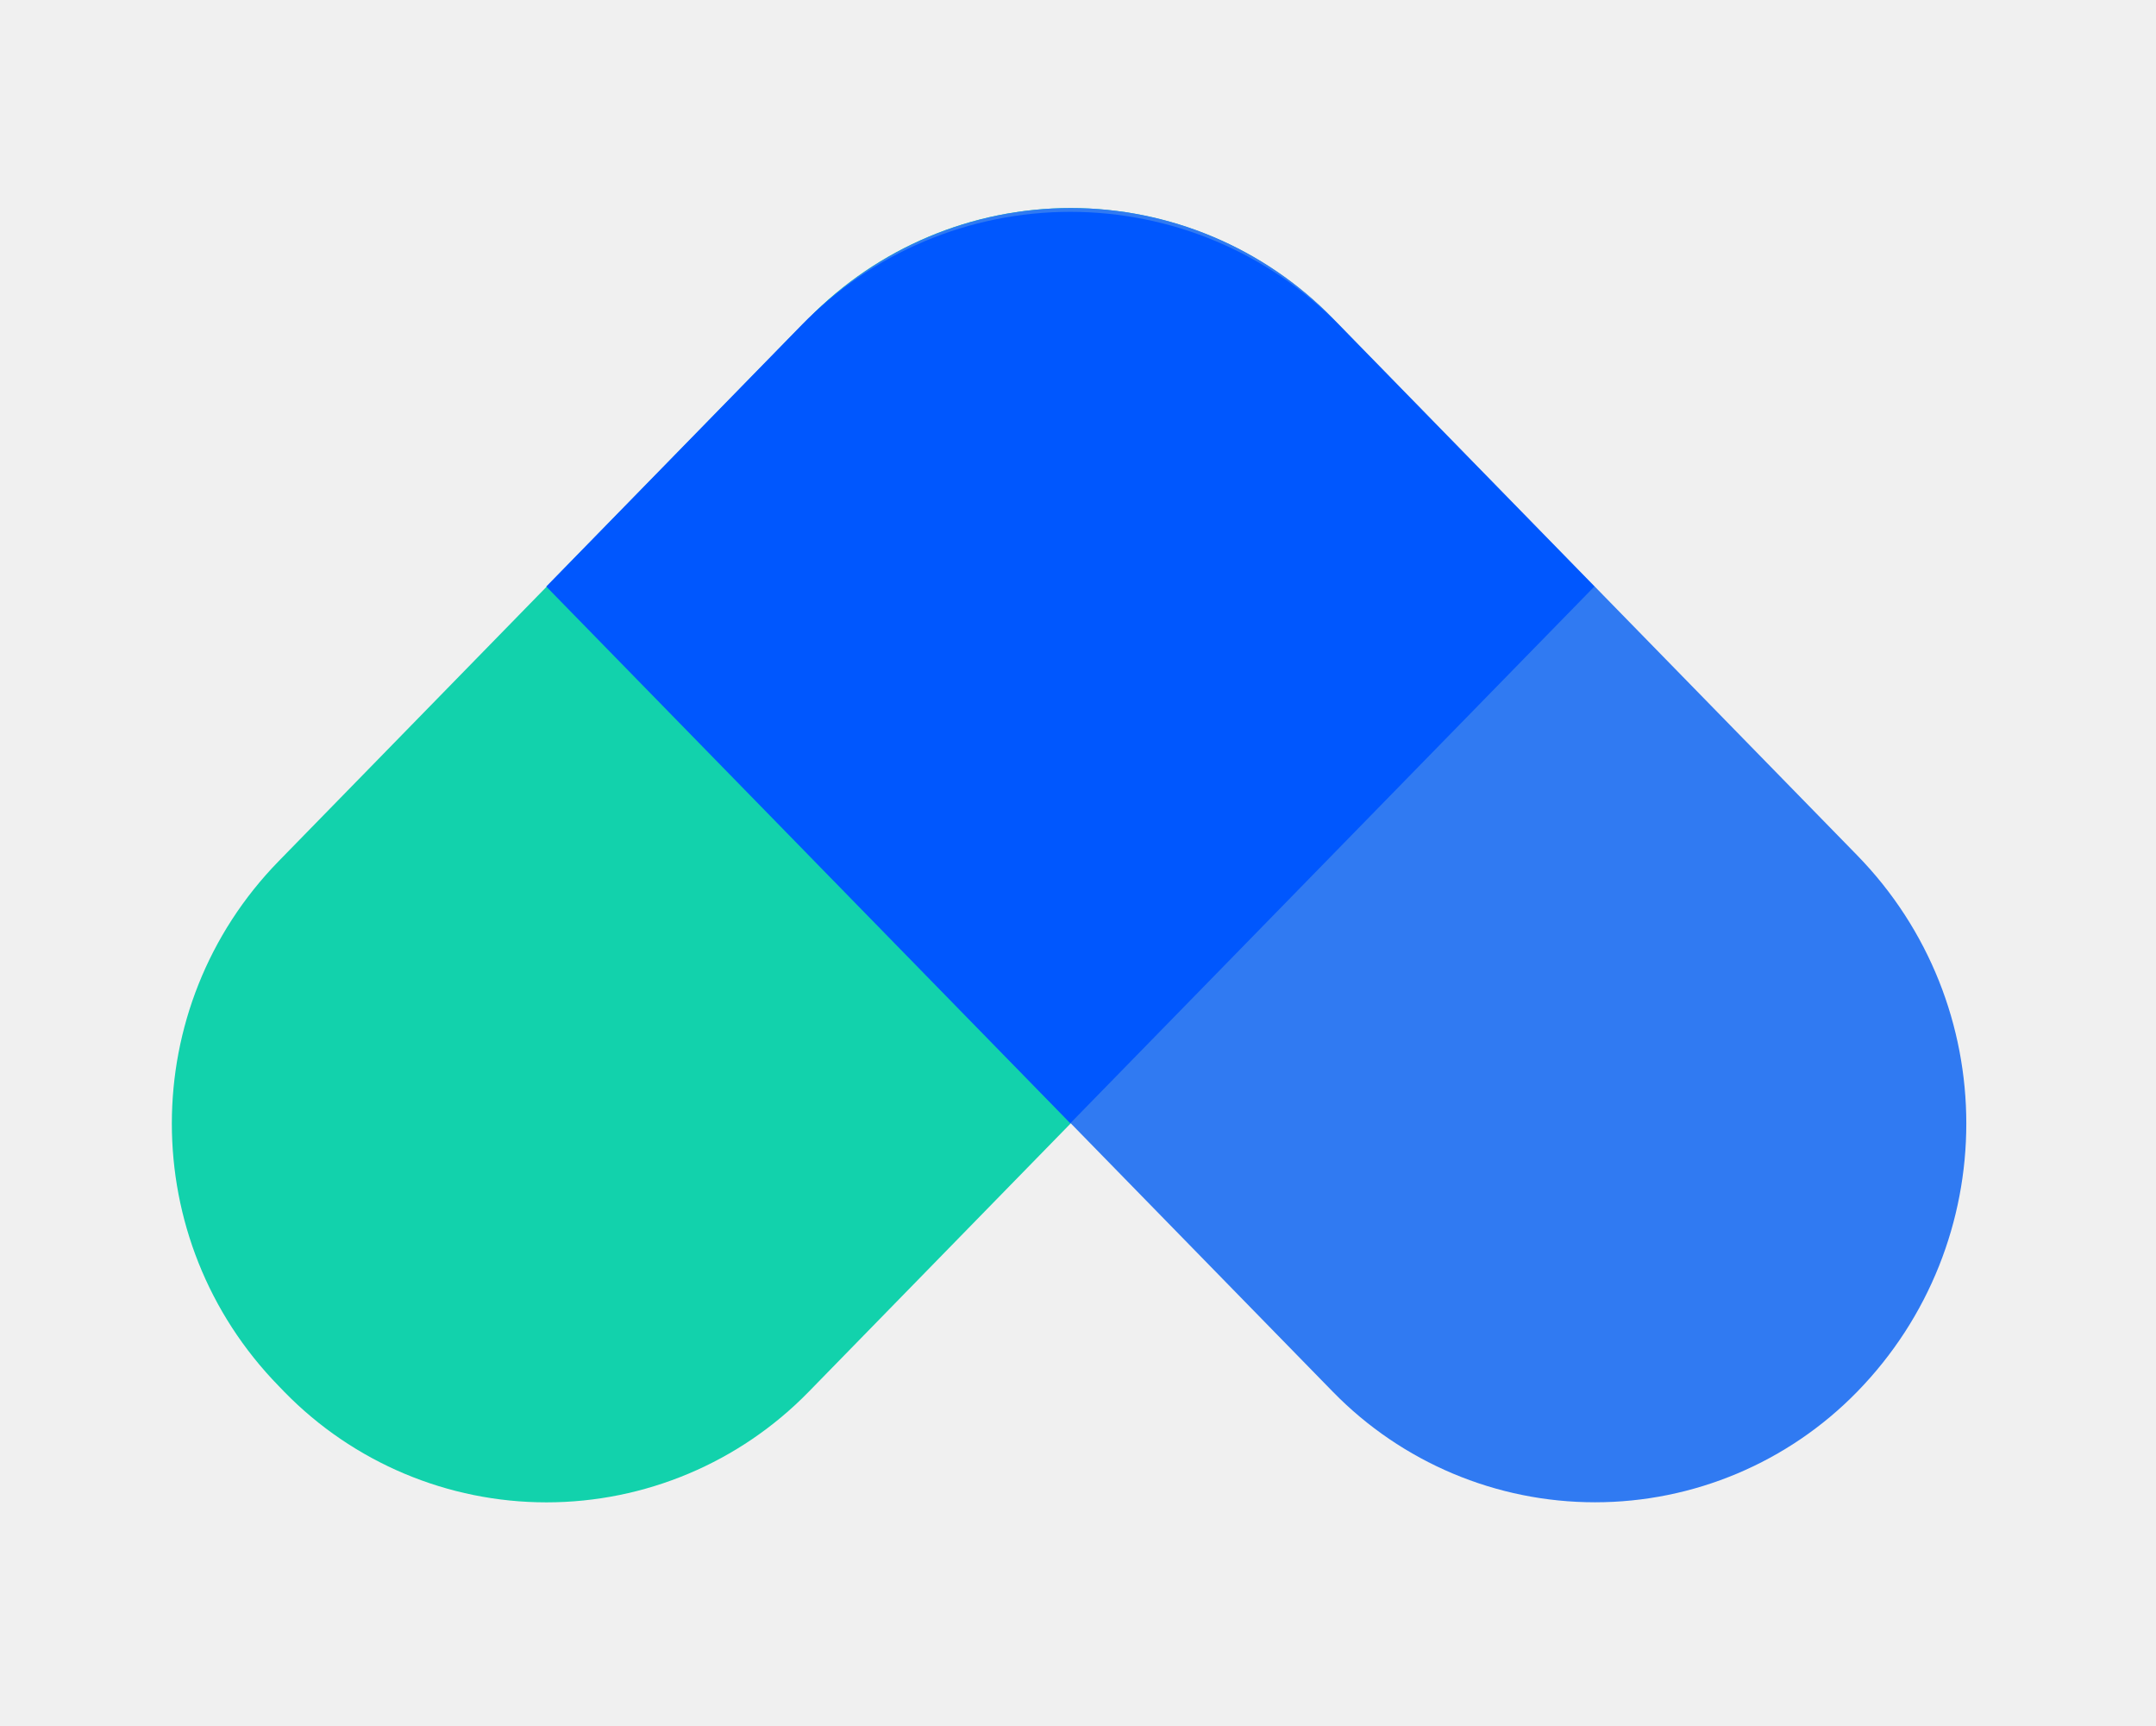
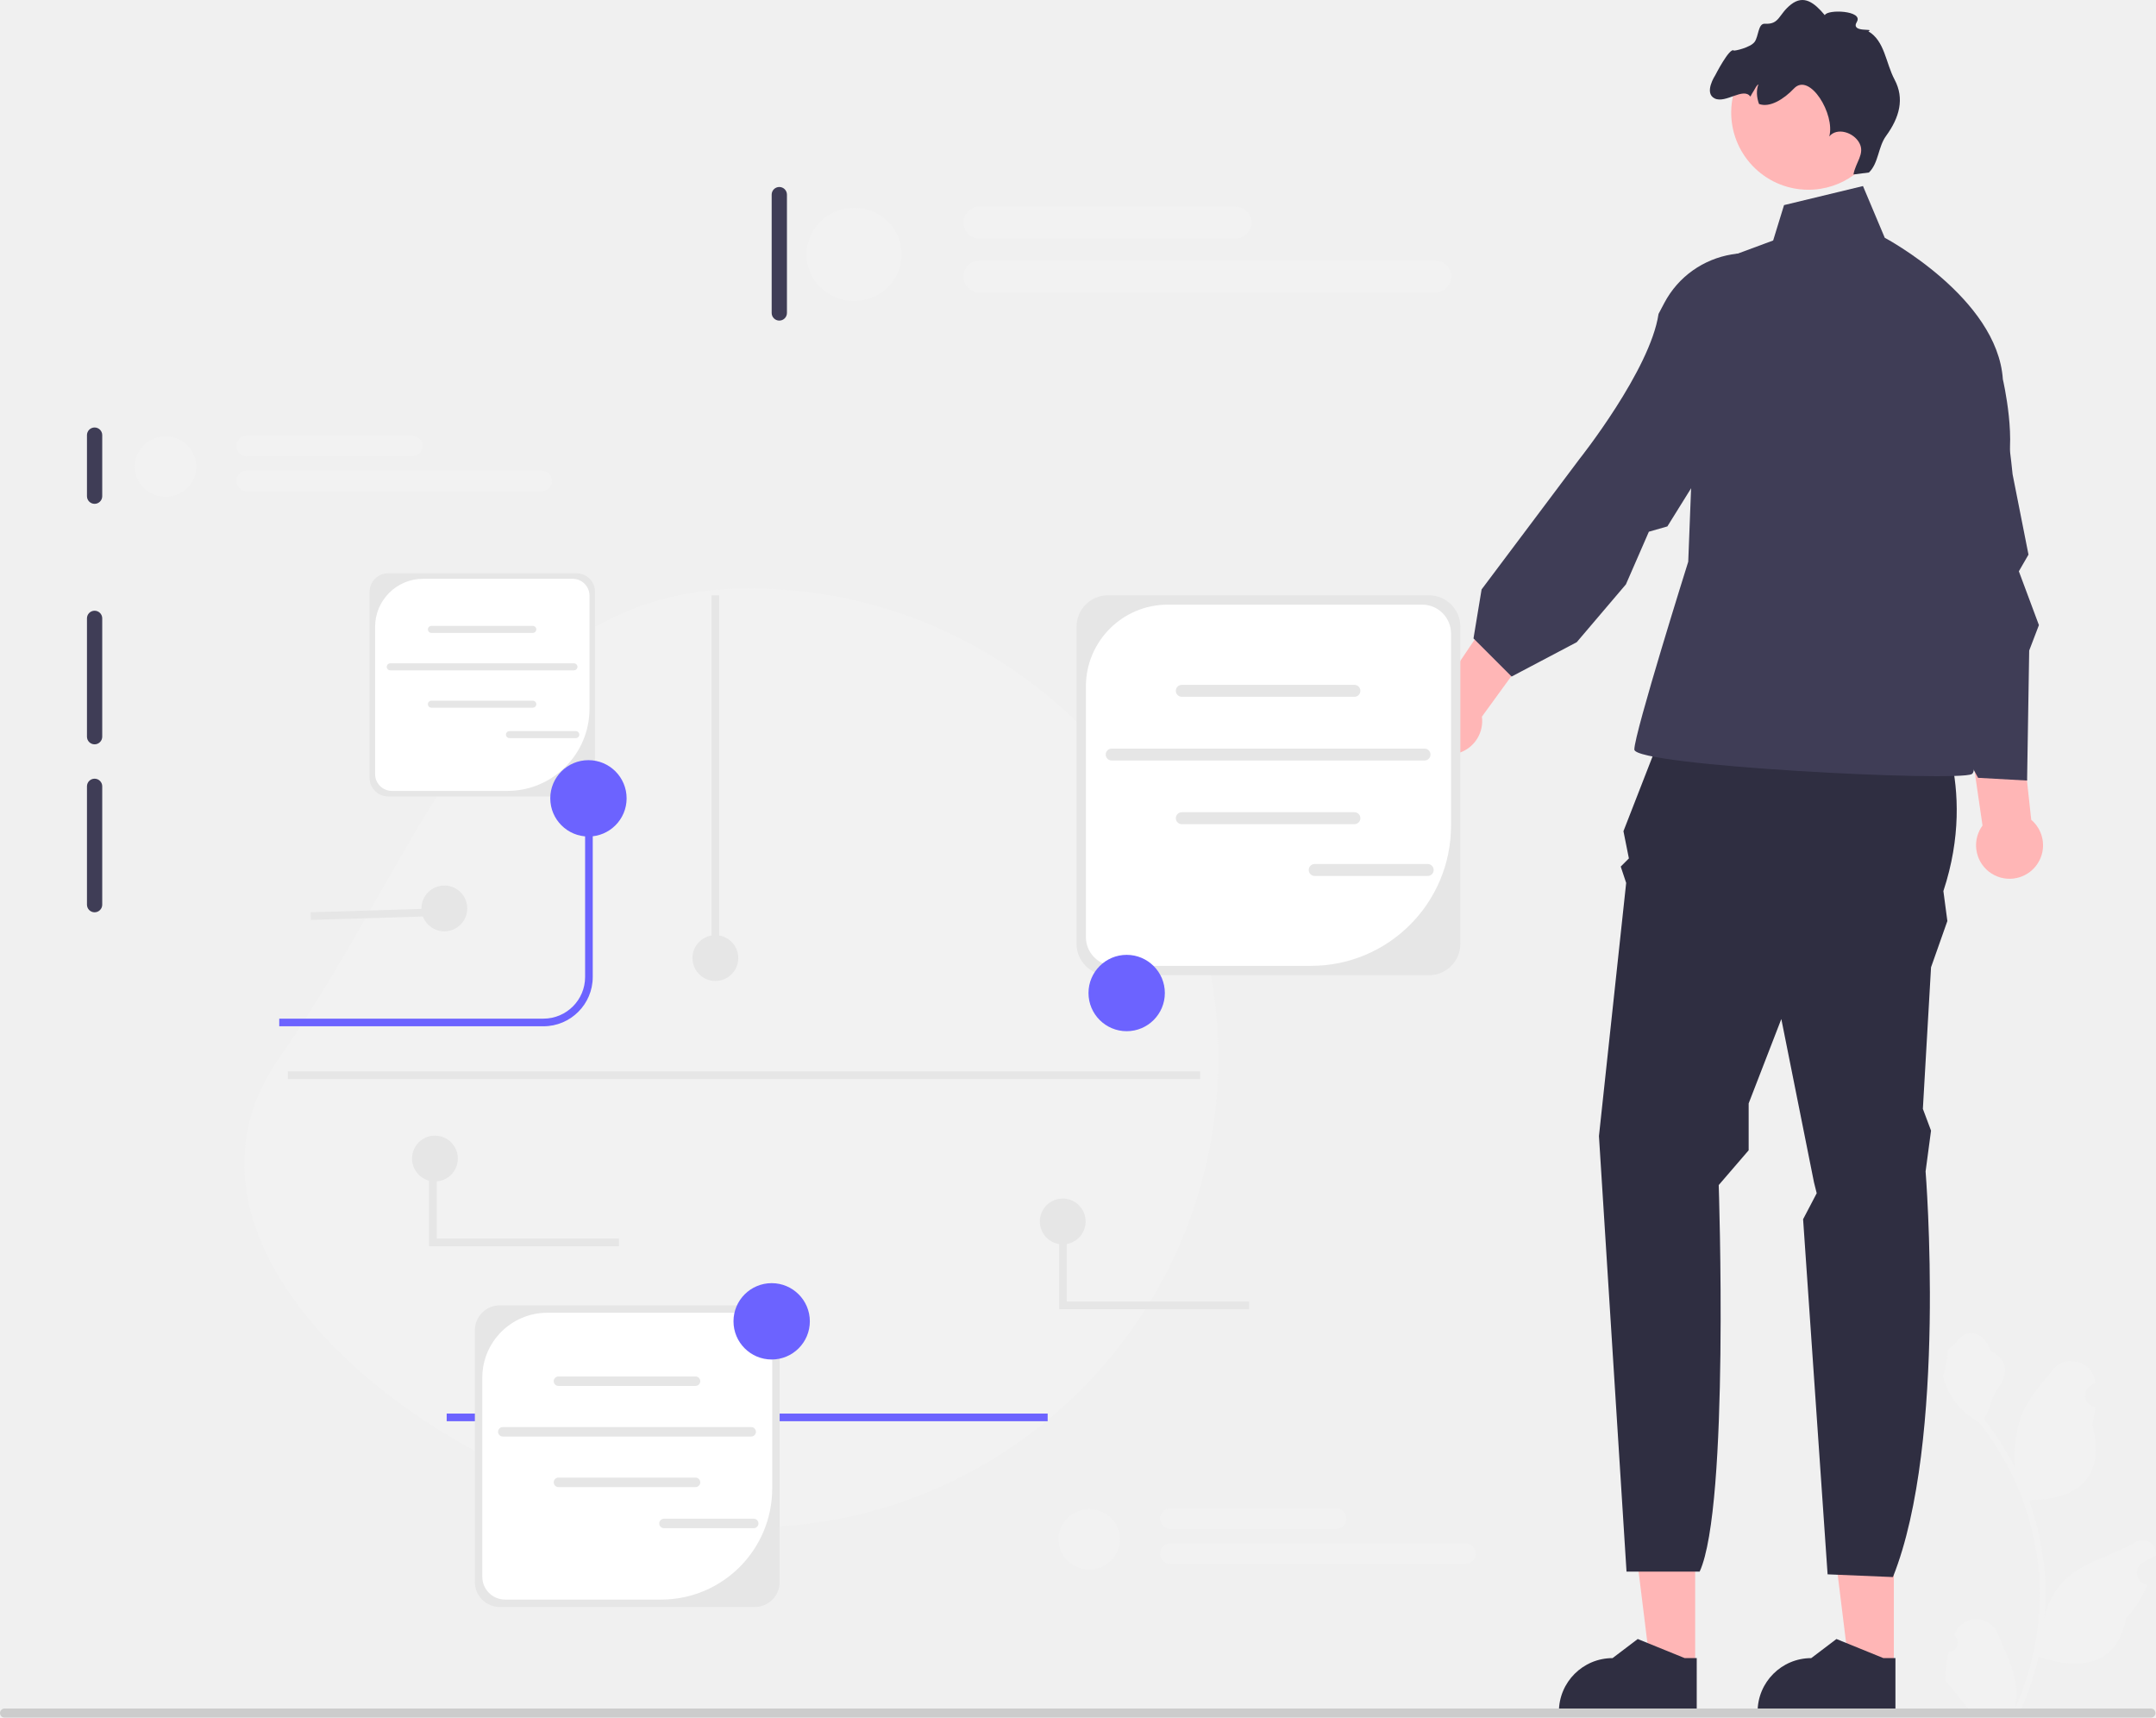
- <svg xmlns="http://www.w3.org/2000/svg" viewBox="0 0 30 24" width="300" height="240">
-   <g fill="none">
-     <path d="M3.878 11.98l7.372-7.55a5.096 5.096 0 017.292 0l.08.083a5.226 5.226 0 010 7.302l-7.372 7.55a5.096 5.096 0 01-7.292 0l-.08-.083a5.226 5.226 0 010-7.302z" fill="#12D2AC" />
-     <path d="M18.548 4.43l7.292 7.467a5.344 5.344 0 010 7.467 5.096 5.096 0 01-7.292 0l-7.292-7.467a5.344 5.344 0 010-7.467 5.096 5.096 0 017.292 0z" fill="#307AF2" />
-     <path d="M18.632 4.522l3.553 3.638-7.292 7.467L7.601 8.16l3.553-3.638a5.226 5.226 0 017.478 0z" fill="#0057FE" />
-     <g fill="#FFFFFF" fill-opacity="0.9" />
+ <svg xmlns="http://www.w3.org/2000/svg" width="564.81" height="449.941" viewBox="0 0 564.81 449.941">
+   <g>
+     <g>
+       <polygon points="496.138 436.616 484.396 436.615 478.81 391.325 496.14 391.326 496.138 436.616" fill="#ffb6b6" />
+       <path d="M496.551,448.865l-36.107-.001v-.457c.001-7.762,6.292-14.053,14.054-14.054h.001l6.595-5.004,12.306,5.004,3.152,0-.001,14.511Z" fill="#2f2e41" />
+     </g>
+     <g>
+       <polygon points="444.083 436.616 432.341 436.615 426.756 391.325 444.085 391.326 444.083 436.616" fill="#ffb6b6" />
+       <path d="M444.496,448.865l-36.107-.001v-.457c.001-7.762,6.292-14.053,14.054-14.054h.001l6.595-5.004,12.306,5.004,3.152,0-.001,14.511Z" fill="#2f2e41" />
+     </g>
+     <path d="M438.488,183.865l67.743,1.426s12.179,19.966,2.88,48.133l1.042,7.844-4.278,12.122-2.139,37.08,2.139,5.705-1.426,10.696s5.705,70.595-8.557,106.249l-17.114-.713-6.418-93.023,3.565-6.808-.713-2.852-8.557-42.785-8.557,22.105v12.282l-7.844,9.11s2.852,84.143-4.992,101.257h-19.16l-7.223-114.093,7.131-66.316-1.426-4.278,2.139-2.139-1.426-7.131,13.192-33.871-0-0Z" fill="#2f2e41" />
+     <path d="M467.367,53.728l20.679-4.992,5.705,13.549s29.515,15.688,30.941,37.08c0,0,4,17.114,.435,24.958-3.565,7.844-18.54,32.802-18.54,32.802,0,0,13.548,43.498,9.983,45.637s-88.422-2.139-88.422-6.418,14.122-49.202,14.122-49.202l2.992-77.013,19.253-7.131,2.852-9.27,0-0Z" fill="#3f3d56" />
+     <path d="M522.497,229.263c-4.328-2.181-6.069-7.458-3.888-11.786,.22-.436,.478-.838,.756-1.219l-11.507-78.893,15.931,.51,8.333,76.869c3.02,2.562,4.022,6.939,2.161,10.632-2.181,4.328-7.458,6.069-11.786,3.888h0Z" fill="#ffb6b6" />
+     <path d="M371.338,192.028c-1.742-4.523,.511-9.602,5.033-11.344,.455-.175,.917-.3,1.379-.396l44.452-66.185,11.462,11.075-45.444,62.554c.518,3.926-1.679,7.842-5.538,9.329-4.522,1.743-9.601-.511-11.344-5.034Z" fill="#ffb6b6" />
+     <path d="M493.468,117.466c-4.501-15.464,2.975-31.24,19.08-31.164,4.655,.022,8.271,1.373,9.274,5.112,3.508,13.086,5.421,32.841,5.421,32.841l4.162,21.032-2.521,4.367,5.255,14.095-2.549,6.668-.551,34.052-12.835-.713-14.142-25.959-5.408-3.216s4.342-41.972-4.295-54.057l-.89-3.058h0Z" fill="#3f3d56" />
+     <path d="M435.975,79.41c7.505-14.25,26.72-17.625,38.251-6.381,3.333,3.25,4.996,6.734,3.119,10.119-6.568,11.85-21.793,24.609-21.793,24.609l-18.749,30.141-4.847,1.39-6.012,13.789-12.884,15.148-17.064,8.999-9.983-9.983,2.12-12.833,25.69-34.23s18.485-23.257,20.668-37.95l1.484-2.817v-0Z" fill="#3f3d56" />
+     <path d="M471.297,49.56c.472,.057,.943,.099,1.412,.121,1.457,.08,2.897-.003,4.285-.238,4.216-.676,8.046-2.673,11.002-5.601,3.125-3.09,5.263-7.214,5.841-11.91,1.354-11.083-6.538-21.178-17.62-22.533-10.924-1.343-20.881,6.298-22.471,17.126-.025,.168-.051,.328-.069,.495-1.353,11.09,6.531,21.179,17.621,22.54v0Z" fill="#ffb6b6" />
+     <path d="M449.187,25.783c2.871,1.42,7.562-3.044,9.358-.476,.292-.555,.614-1.092,.933-1.599,.288-.454,.7-1.424,1.177-1.59-.604,1.456-.47,3.429,.156,5.118,2.832,1.058,6.539-1.284,9.16-4.055,4.116-4.344,10.836,6.795,9.247,12.56,2.022-2.469,6.411-1.077,7.898,1.747,1.486,2.817-1.025,5.073-1.562,8.215l4.054-.515c2.558-2.491,2.379-6.689,4.485-9.576,3.518-4.832,4.881-9.762,2.237-14.749-2.346-4.409-2.565-10.116-6.869-12.658,1.881-.919-4.807,.517-3.021-2.479,1.794-2.99-7.769-3.353-8.393-1.751-2.733-3.271-5.489-5.427-8.851-2.806-3.302,2.578-2.96,5.288-6.837,5.046-1.819-.113-1.62,3.28-2.701,4.759-1.075,1.471-5.255,2.415-5.459,2.258-1.104-.864-4.86,6.49-4.86,6.49,0,0-3.046,4.623-.151,6.062h-0Z" fill="#2f2e41" />
  </g>
+   <path d="M196.155,154.13c67.931,0,123,55.069,123,123s-55.069,123-123,123-161.945-67.351-123-123,55.069-123,123-123Z" fill="#f2f2f2" />
+   <path d="M360.782,159.982c-1.103,0-2,.897-2,2v64c0,1.103,.897,2,2,2s2-.897,2-2v-64c0-1.103-.897-2-2-2Z" fill="#3f3d56" />
+   <path d="M24.782,111.982c-1.103,0-2,.897-2,2v16c0,1.103,.897,2,2,2s2-.897,2-2v-16c0-1.103-.897-2-2-2Z" fill="#3f3d56" />
+   <path d="M24.782,159.982c-1.103,0-2,.897-2,2v31c0,1.103,.897,2,2,2s2-.897,2-2v-31c0-1.103-.897-2-2-2Z" fill="#3f3d56" />
+   <path d="M24.782,203.982c-1.103,0-2,.897-2,2v31c0,1.103,.897,2,2,2s2-.897,2-2v-31c0-1.103-.897-2-2-2Z" fill="#3f3d56" />
+   <path d="M204.155,48.982c-1.103,0-2,.897-2,2v31c0,1.103,.897,2,2,2s2-.897,2-2v-31c0-1.103-.897-2-2-2Z" fill="#3f3d56" />
+   <g>
+     <path d="M510.551,432.608c2.066,.129,3.208-2.437,1.645-3.933l-.156-.618c.02-.05,.041-.099,.062-.148,2.089-4.982,9.17-4.947,11.241,.042,1.839,4.428,4.179,8.864,4.756,13.546,.258,2.067,.142,4.172-.316,6.2,4.308-9.411,6.575-19.687,6.575-30.021,0-2.597-.142-5.193-.433-7.783-.239-2.119-.568-4.224-.995-6.31-2.306-11.277-7.299-22.018-14.5-30.99-3.462-1.892-6.349-4.851-8.093-8.397-.626-1.279-1.117-2.655-1.35-4.056,.394,.052,1.486-5.949,1.188-6.317,.549-.833,1.532-1.247,2.131-2.06,2.982-4.043,7.091-3.337,9.236,2.157,4.582,2.313,4.627,6.148,1.815,9.837-1.789,2.347-2.035,5.522-3.604,8.035,.162,.207,.329,.407,.491,.614,2.961,3.798,5.522,7.88,7.681,12.169-.61-4.766,.291-10.508,1.826-14.21,1.748-4.217,5.025-7.769,7.91-11.415,3.466-4.379,10.573-2.468,11.184,3.083,.006,.054,.012,.107,.017,.161-.429,.242-.849,.499-1.259,.77-2.339,1.547-1.531,5.174,1.241,5.602l.063,.01c-.155,1.544-.42,3.074-.807,4.579,3.702,14.316-4.29,19.53-15.701,19.764-.252,.129-.497,.258-.749,.381,1.156,3.255,2.08,6.594,2.764,9.979,.614,2.99,1.04,6.013,1.279,9.049,.297,3.83,.271,7.68-.052,11.503l.019-.136c.82-4.211,3.107-8.145,6.427-10.87,4.946-4.063,11.933-5.559,17.268-8.824,2.568-1.572,5.859,.459,5.411,3.437l-.022,.143c-.794,.323-1.569,.698-2.319,1.117-.429,.242-.848,.499-1.259,.77-2.339,1.547-1.531,5.174,1.241,5.602l.063,.01c.045,.006,.084,.013,.129,.019-1.363,3.236-3.262,6.239-5.639,8.829-2.315,12.497-12.256,13.683-22.89,10.044h-.006c-1.163,5.064-2.861,10.011-5.044,14.726h-18.02c-.065-.2-.123-.407-.181-.607,1.666,.103,3.346,.006,4.986-.297-1.337-1.641-2.674-3.294-4.011-4.935-.032-.032-.058-.065-.084-.097-.678-.84-1.363-1.673-2.041-2.512l-0-.001c-.042-2.578,.267-5.147,.879-7.64l.001-0-0-0Z" fill="#f2f2f2" />
+     <path d="M0,448.751c0,.66,.53,1.19,1.19,1.19H563.48c.66,0,1.19-.53,1.19-1.19,0-.66-.53-1.19-1.19-1.19H1.19c-.66,0-1.19,.53-1.19,1.19Z" fill="#ccc" />
+   </g>
+   <path d="M142.376,268.839H73.155v-2h69.221c6.013,0,10.905-4.893,10.905-10.906v-46.803h2v46.803c0,7.116-5.789,12.906-12.905,12.906h0Z" fill="#6c63ff" />
+   <rect x="117.019" y="370.294" width="157.436" height="2" fill="#6c63ff" />
+   <g>
+     <path d="M374.343,255.466h-84.092c-4.538,0-8.23-3.692-8.23-8.23v-83.066c0-4.538,3.692-8.23,8.23-8.23h84.092c4.538,0,8.23,3.692,8.23,8.23v83.066c0,4.538-3.692,8.23-8.23,8.23Z" fill="#e6e6e6" />
+     <path d="M305.912,158.392c-11.84,0-21.438,9.598-21.438,21.438v65.643c0,4.164,3.376,7.54,7.54,7.54h51.42c20.262,0,36.687-16.425,36.687-36.687v-50.394c0-4.164-3.376-7.54-7.54-7.54h-66.669v0Z" fill="#fff" />
+     <g>
+       <path d="M354.819,182.532h-45.221c-.863,0-1.565-.702-1.565-1.565s.702-1.564,1.565-1.564h45.221c.863,0,1.564,.702,1.564,1.564s-.702,1.565-1.564,1.565Z" fill="#e6e6e6" />
+       <path d="M354.819,215.895h-45.221c-.863,0-1.565-.702-1.565-1.565s.702-1.564,1.565-1.564h45.221c.863,0,1.564,.702,1.564,1.564s-.702,1.565-1.564,1.565Z" fill="#e6e6e6" />
+       <path d="M373.182,199.224h-81.947c-.863,0-1.565-.702-1.565-1.565s.702-1.564,1.565-1.564h81.947c.863,0,1.564,.702,1.564,1.564s-.702,1.565-1.564,1.565Z" fill="#e6e6e6" />
+     </g>
+     <path d="M374.019,229.461h-29.604c-.863,0-1.565-.702-1.565-1.565s.702-1.564,1.565-1.564h29.604c.863,0,1.564,.702,1.564,1.564s-.702,1.565-1.564,1.565Z" fill="#e6e6e6" />
+   </g>
+   <g>
+     <path d="M197.711,420.97h-66.775c-3.604,0-6.535-2.932-6.535-6.535v-65.96c0-3.604,2.932-6.535,6.535-6.535h66.775c3.604,0,6.535,2.932,6.535,6.535v65.96c0,3.604-2.932,6.535-6.535,6.535h-0Z" fill="#e6e6e6" />
+     <path d="M143.372,343.887c-9.402,0-17.024,7.622-17.024,17.024v52.125c0,3.307,2.681,5.987,5.987,5.987h40.831c16.089,0,29.132-13.043,29.132-29.132v-40.016c0-3.307-2.681-5.987-5.987-5.987h-52.94l0-0Z" fill="#fff" />
+     <g>
+       <path d="M182.208,363.055h-35.908c-.685,0-1.242-.557-1.242-1.242s.557-1.242,1.242-1.242h35.908c.685,0,1.242,.557,1.242,1.242s-.557,1.242-1.242,1.242Z" fill="#e6e6e6" />
+       <path d="M182.208,389.548h-35.908c-.685,0-1.242-.557-1.242-1.242s.557-1.242,1.242-1.242h35.908c.685,0,1.242,.557,1.242,1.242s-.557,1.242-1.242,1.242Z" fill="#e6e6e6" />
+       <path d="M196.79,376.311h-65.071c-.685,0-1.242-.557-1.242-1.242s.557-1.242,1.242-1.242h65.071c.685,0,1.242,.557,1.242,1.242s-.557,1.242-1.242,1.242Z" fill="#e6e6e6" />
+     </g>
+     <path d="M197.454,400.32h-23.507c-.685,0-1.242-.557-1.242-1.242s.557-1.242,1.242-1.242h23.507c.685,0,1.242,.557,1.242,1.242s-.557,1.242-1.242,1.242Z" fill="#e6e6e6" />
+   </g>
+   <g>
+     <path d="M151.04,208.626h-49.383c-2.665,0-4.833-2.168-4.833-4.833v-48.78c0-2.665,2.168-4.833,4.833-4.833h49.383c2.665,0,4.833,2.168,4.833,4.833v48.78c0,2.665-2.168,4.833-4.833,4.833h-0Z" fill="#e6e6e6" />
+     <path d="M110.854,151.619c-6.953,0-12.59,5.637-12.59,12.59v38.549c0,2.446,1.982,4.428,4.428,4.428h30.196c11.899,0,21.545-9.646,21.545-21.545v-29.594c0-2.446-1.982-4.428-4.428-4.428h-39.151v-0Z" fill="#fff" />
+     <g>
+       <path d="M139.575,165.795h-26.556c-.507,0-.919-.412-.919-.919s.412-.919,.919-.919h26.556c.507,0,.919,.412,.919,.919s-.412,.919-.919,.919Z" fill="#e6e6e6" />
+       <path d="M139.575,185.388h-26.556c-.507,0-.919-.412-.919-.919s.412-.919,.919-.919h26.556c.507,0,.919,.412,.919,.919s-.412,.919-.919,.919Z" fill="#e6e6e6" />
+       <path d="M150.358,175.598h-48.123c-.507,0-.919-.412-.919-.919s.412-.919,.919-.919h48.123c.507,0,.919,.412,.919,.919s-.412,.919-.919,.919Z" fill="#e6e6e6" />
+     </g>
+     <path d="M150.85,193.354h-17.385c-.507,0-.919-.412-.919-.919s.412-.919,.919-.919h17.385c.507,0,.919,.412,.919,.919s-.412,.919-.919,.919Z" fill="#e6e6e6" />
+   </g>
+   <circle cx="295.155" cy="260.13" r="10" fill="#6c63ff" />
+   <circle cx="154.155" cy="209.13" r="10" fill="#6c63ff" />
+   <circle cx="202.155" cy="346.13" r="10" fill="#6c63ff" />
+   <g>
+     <ellipse cx="223.756" cy="66.652" rx="12.463" ry="12.201" fill="#f2f2f2" />
+     <path d="M323.669,62.478h-67.085c-2.301,0-4.174-1.872-4.174-4.174s1.873-4.174,4.174-4.174h67.085c2.301,0,4.174,1.872,4.174,4.174s-1.873,4.174-4.174,4.174Z" fill="#f2f2f2" />
+     <path d="M376.023,76.605h-119.438c-2.301,0-4.174-1.872-4.174-4.174s1.873-4.174,4.174-4.174h119.438c2.301,0,4.174,1.872,4.174,4.174s-1.873,4.174-4.174,4.174Z" fill="#f2f2f2" />
+   </g>
+   <g>
+     <ellipse cx="43.359" cy="122.234" rx="8.066" ry="7.896" fill="#f2f2f2" />
+     <path d="M108.021,119.533h-43.416c-1.489,0-2.701-1.212-2.701-2.701s1.212-2.701,2.701-2.701h43.416c1.489,0,2.701,1.212,2.701,2.701s-1.212,2.701-2.701,2.701Z" fill="#f2f2f2" />
+     <path d="M141.904,128.676H64.605c-1.489,0-2.701-1.212-2.701-2.701s1.212-2.701,2.701-2.701h77.299c1.489,0,2.701,1.212,2.701,2.701s-1.212,2.701-2.701,2.701Z" fill="#f2f2f2" />
+   </g>
+   <g>
+     <ellipse cx="285.359" cy="403.234" rx="8.066" ry="7.896" fill="#f2f2f2" />
+     <path d="M350.021,400.533h-43.416c-1.489,0-2.701-1.212-2.701-2.701s1.212-2.701,2.701-2.701h43.416c1.489,0,2.701,1.212,2.701,2.701s-1.212,2.701-2.701,2.701Z" fill="#f2f2f2" />
+     <path d="M383.904,409.676h-77.299c-1.489,0-2.701-1.212-2.701-2.701s1.212-2.701,2.701-2.701h77.299c1.489,0,2.701,1.212,2.701,2.701s-1.212,2.701-2.701,2.701Z" fill="#f2f2f2" />
+   </g>
+   <rect x="186.405" y="155.97" width="2" height="95" fill="#e6e6e6" />
+   <circle cx="187.405" cy="250.97" r="6" fill="#e6e6e6" />
+   <circle cx="278.405" cy="319.97" r="6" fill="#e6e6e6" />
+   <circle cx="116.405" cy="237.97" r="6" fill="#e6e6e6" />
+   <rect x="81.398" y="238.476" width="32.828" height="2.001" transform="translate(-7.20166 3.0694) rotate(-1.73401)" fill="#e6e6e6" />
+   <polygon points="327.216 342.94 277.46 342.94 277.46 319.97 279.46 319.97 279.46 340.94 327.216 340.94 327.216 342.94" fill="#e6e6e6" />
+   <circle cx="113.942" cy="303.486" r="6" fill="#e6e6e6" />
+   <polygon points="162.161 326.455 112.405 326.455 112.405 303.486 114.405 303.486 114.405 324.455 162.161 324.455 162.161 326.455" fill="#e6e6e6" />
+   <rect x="75.423" y="280.655" width="238.982" height="2" fill="#e6e6e6" />
</svg>
